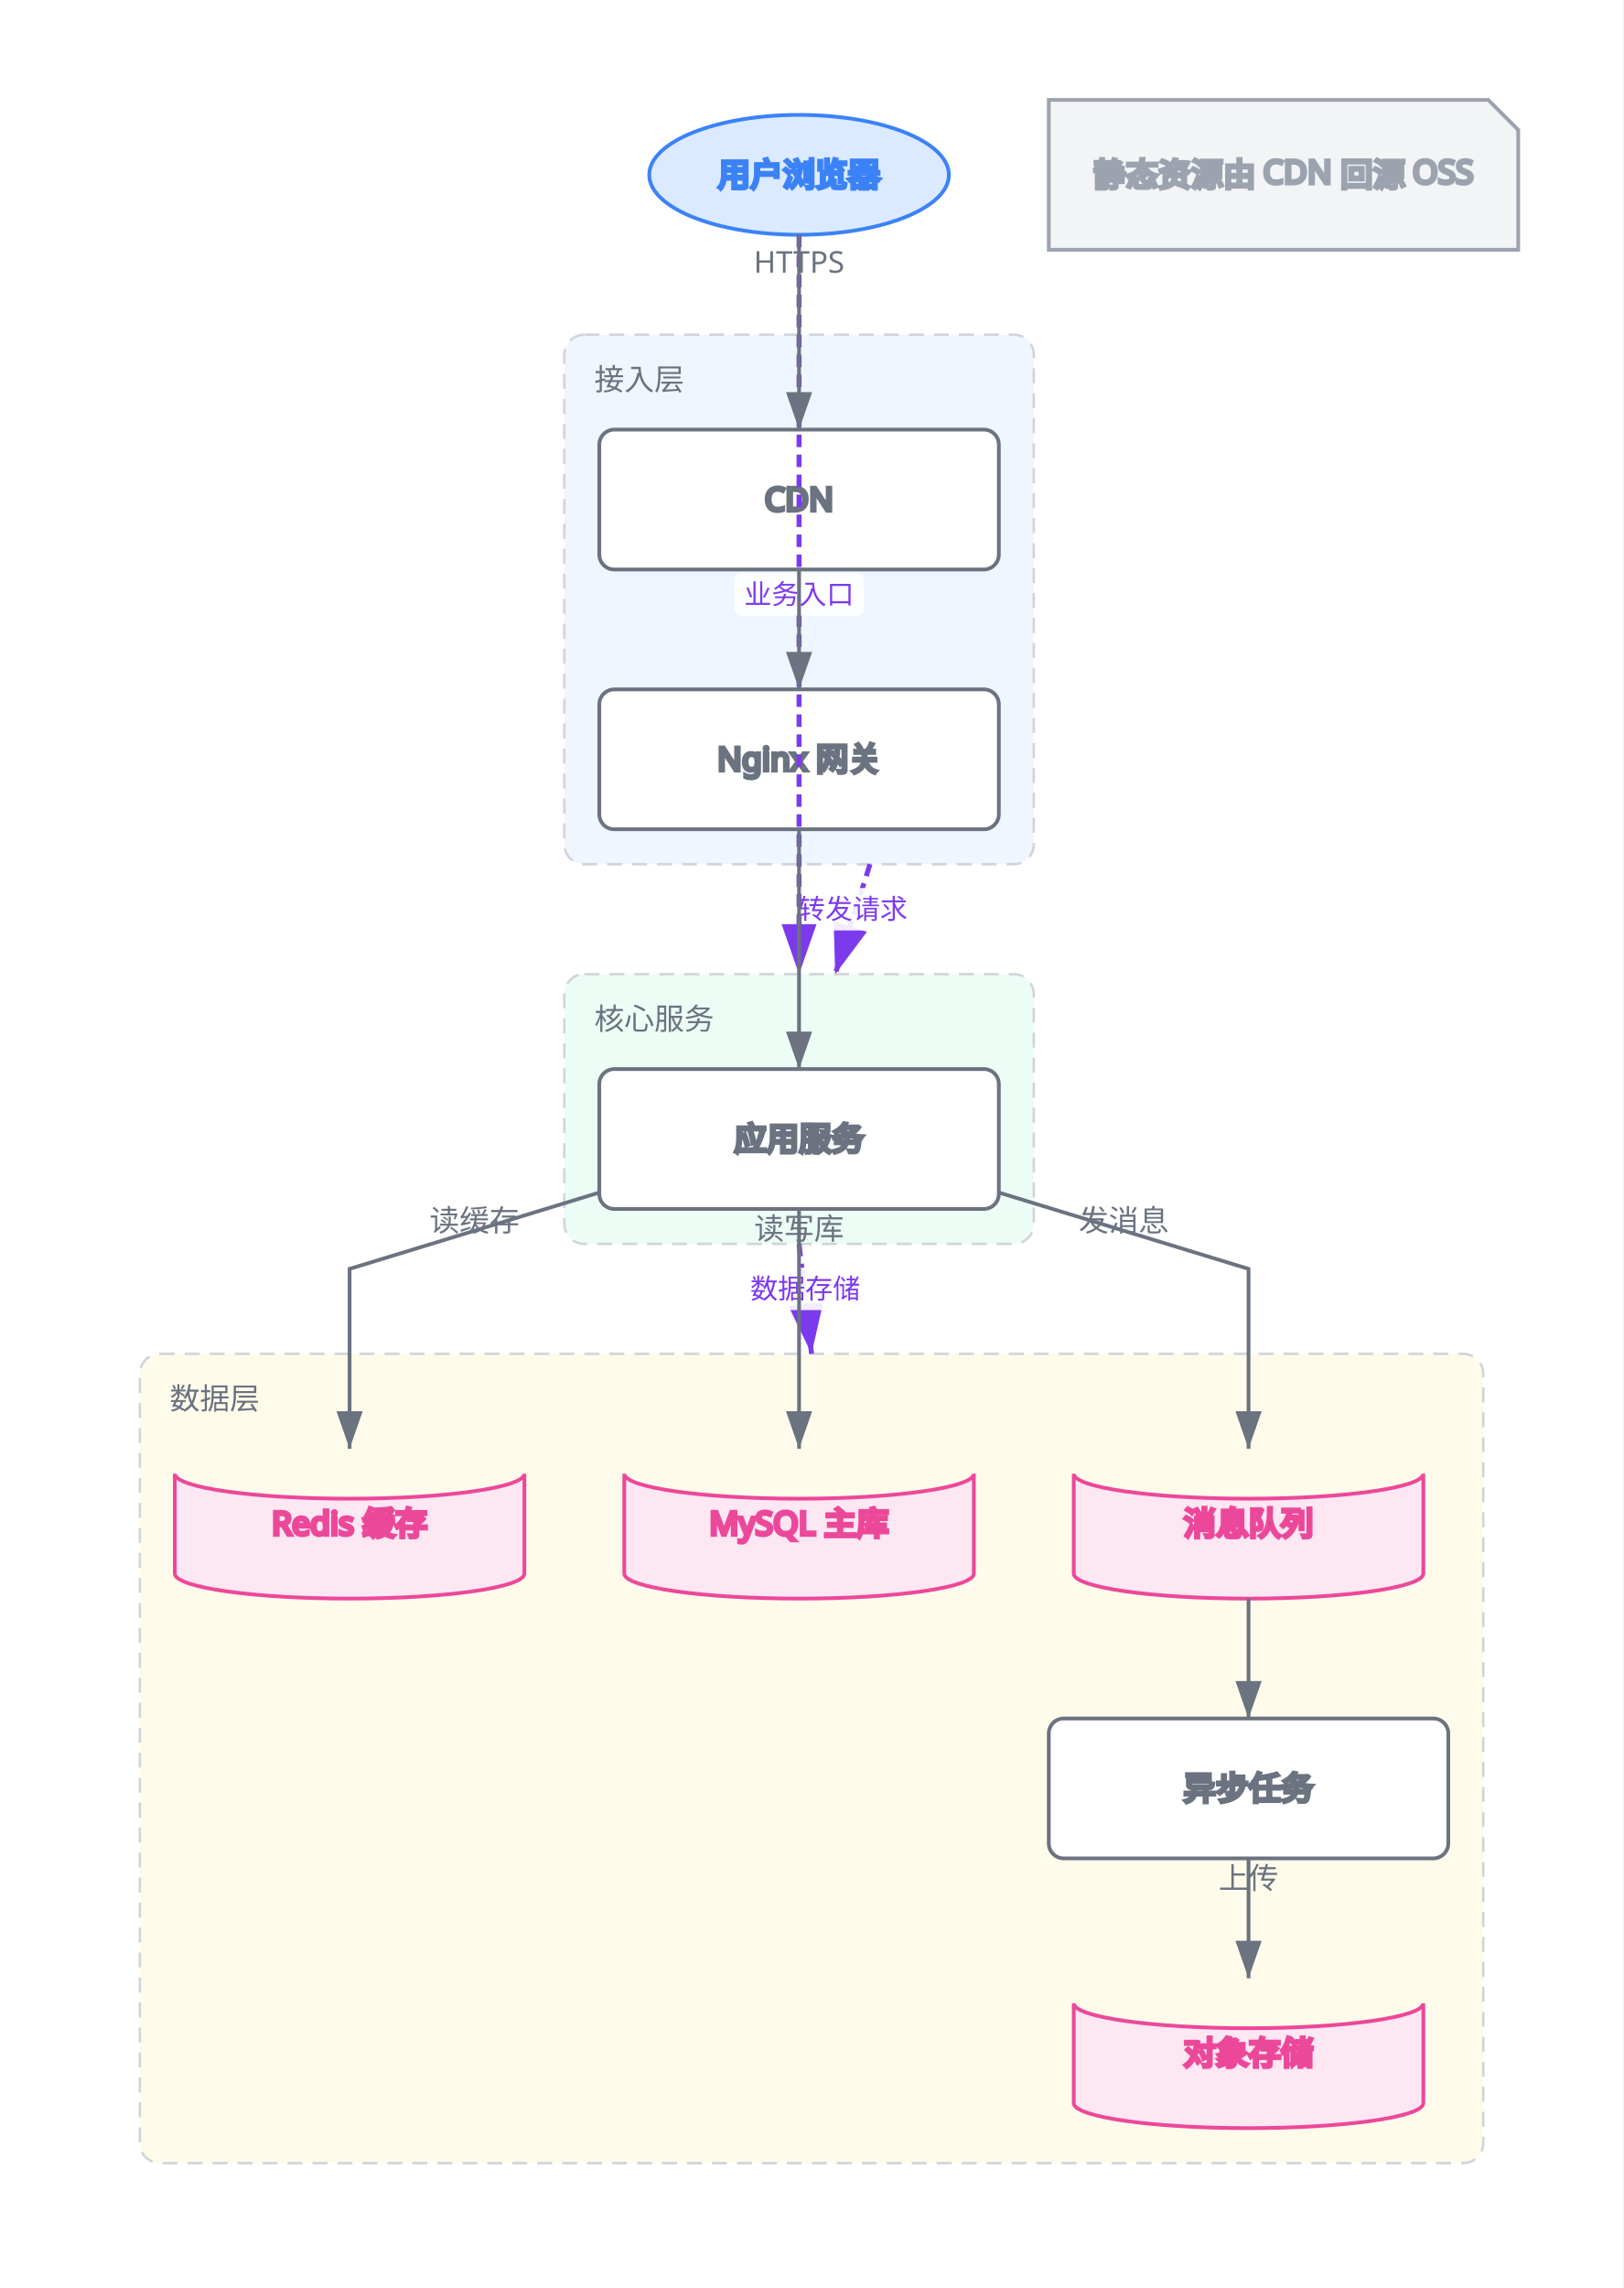
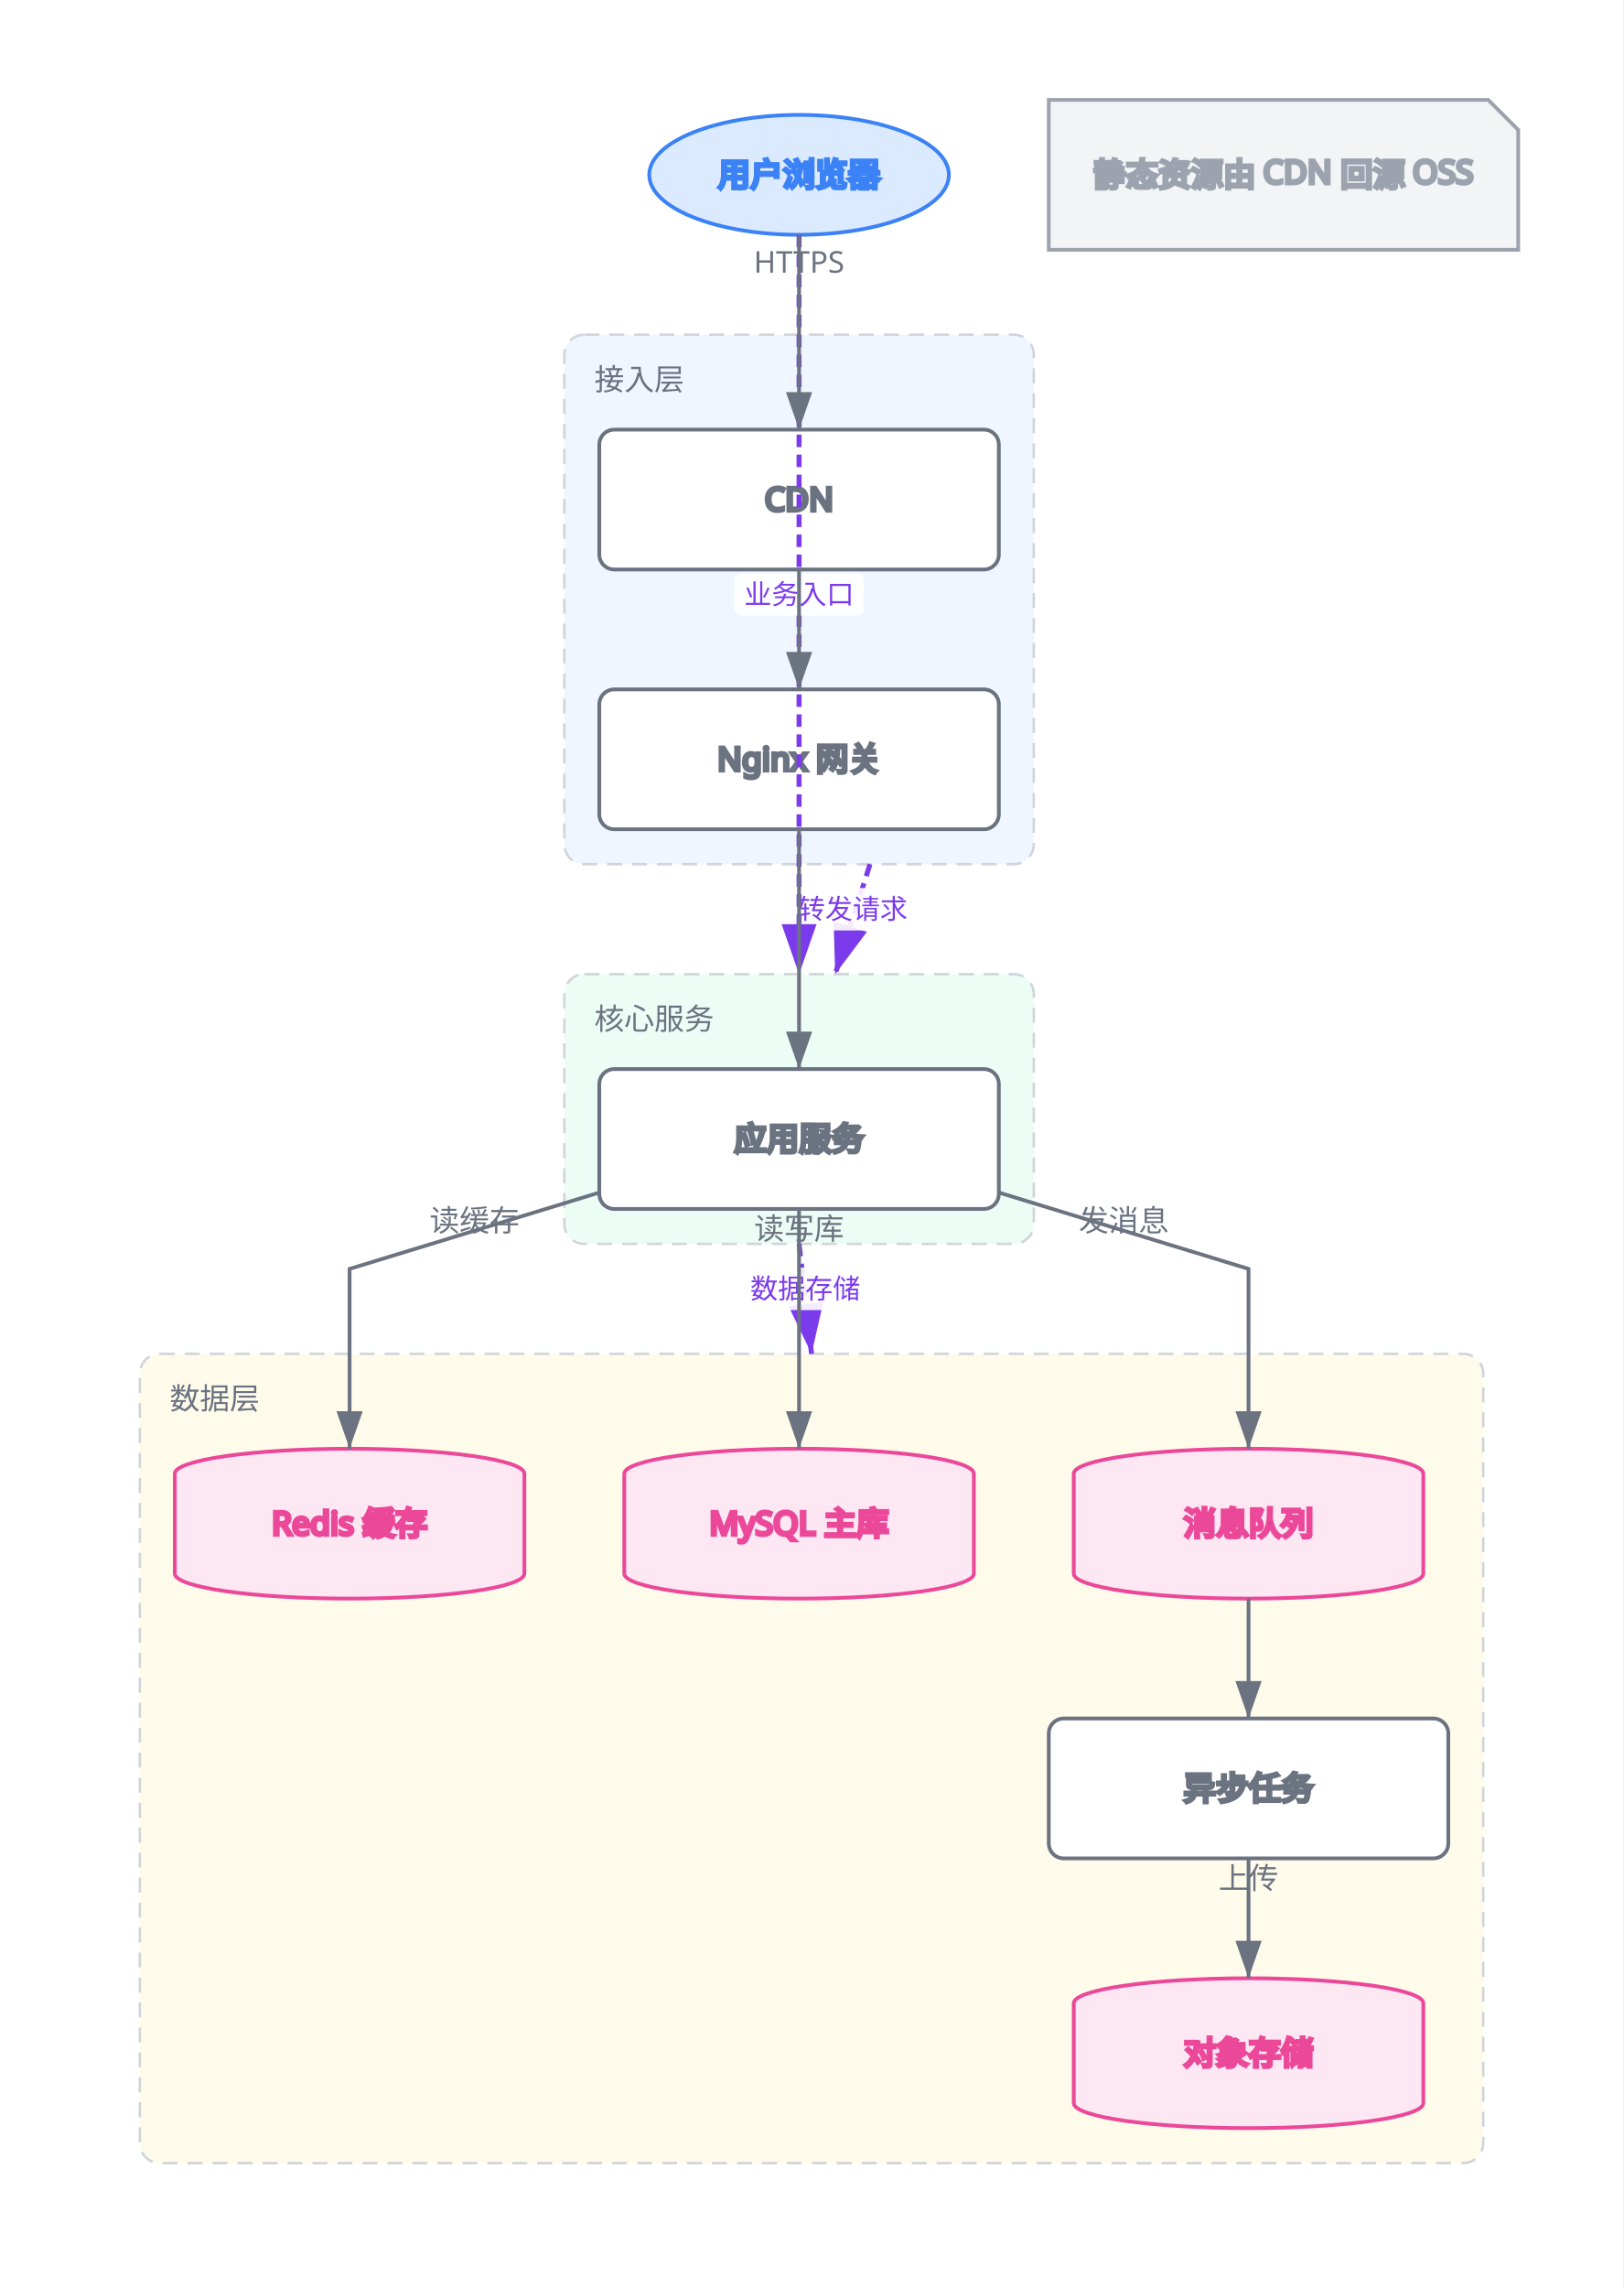
<svg xmlns="http://www.w3.org/2000/svg" width="650" height="916" viewBox="0 0 650 916">
  <defs>
    <marker id="arrowhead" markerWidth="10" markerHeight="7" refX="10" refY="3.5" orient="auto">
      <polygon points="0 0, 10 3.5, 0 7" fill="#6b7280" />
    </marker>
    <marker id="arrowhead-purple" markerWidth="10" markerHeight="7" refX="10" refY="3.5" orient="auto">
      <polygon points="0 0, 10 3.5, 0 7" fill="#7c3aed" />
    </marker>
  </defs>
  <style>.lgdl-anchors,.lgdl-edge-anchors{opacity:0;pointer-events:none;transition:opacity .12s ease}.lgdl-node:hover + .lgdl-anchors,.lgdl-class:hover + .lgdl-anchors,.lgdl-group:hover + .lgdl-anchors,.lgdl-lane:hover + .lgdl-anchors{opacity:1}.lgdl-edge:hover + .lgdl-edge-anchors,.lgdl-aggregate-edge:hover + .lgdl-edge-anchors{opacity:1}</style>
  <rect x="0" y="0" width="650" height="916" fill="#ffffff" />
  <g class="lgdl-group">
    <rect x="226" y="134" width="188" height="212" rx="8" fill="#eff6ff" stroke="#d1d5db" stroke-dasharray="6 4" />
    <text x="238" y="152" font-family="'Segoe UI', 'PingFang SC', 'Microsoft YaHei', sans-serif" font-size="12" fill="#6b7280" text-anchor="start" dominant-baseline="middle">接入层</text>
  </g>
  <g class="lgdl-anchors">
    <circle cx="414.0" cy="240.0" r="3" fill="#64748b" />
    <circle cx="414.0" cy="265.2" r="3" fill="#64748b" />
    <circle cx="414.0" cy="294.3" r="3" fill="#64748b" />
    <circle cx="414.0" cy="334.0" r="3" fill="#64748b" />
    <circle cx="381.2" cy="346.0" r="3" fill="#64748b" />
    <circle cx="348.4" cy="346.0" r="3" fill="#64748b" />
    <circle cx="320.0" cy="346.0" r="3" fill="#64748b" />
    <circle cx="291.6" cy="346.0" r="3" fill="#64748b" />
    <circle cx="258.8" cy="346.0" r="3" fill="#64748b" />
    <circle cx="226.0" cy="334.0" r="3" fill="#64748b" />
    <circle cx="226.0" cy="294.3" r="3" fill="#64748b" />
    <circle cx="226.0" cy="265.2" r="3" fill="#64748b" />
    <circle cx="226.0" cy="240.0" r="3" fill="#64748b" />
    <circle cx="226.0" cy="214.8" r="3" fill="#64748b" />
    <circle cx="226.0" cy="185.7" r="3" fill="#64748b" />
    <circle cx="226.0" cy="146.0" r="3" fill="#64748b" />
    <circle cx="258.8" cy="134.0" r="3" fill="#64748b" />
    <circle cx="291.6" cy="134.0" r="3" fill="#64748b" />
    <circle cx="320.0" cy="134.0" r="3" fill="#64748b" />
    <circle cx="348.4" cy="134.0" r="3" fill="#64748b" />
    <circle cx="381.2" cy="134.0" r="3" fill="#64748b" />
    <circle cx="414.0" cy="146.0" r="3" fill="#64748b" />
    <circle cx="414.0" cy="185.7" r="3" fill="#64748b" />
    <circle cx="414.0" cy="214.8" r="3" fill="#64748b" />
  </g>
  <g class="lgdl-group">
    <rect x="226" y="390" width="188" height="108" rx="8" fill="#ecfdf5" stroke="#d1d5db" stroke-dasharray="6 4" />
    <text x="238" y="408" font-family="'Segoe UI', 'PingFang SC', 'Microsoft YaHei', sans-serif" font-size="12" fill="#6b7280" text-anchor="start" dominant-baseline="middle">核心服务</text>
  </g>
  <g class="lgdl-anchors">
    <circle cx="414.0" cy="444.0" r="3" fill="#64748b" />
    <circle cx="414.0" cy="469.2" r="3" fill="#64748b" />
    <circle cx="410.8" cy="496.4" r="3" fill="#64748b" />
    <circle cx="374.0" cy="498.0" r="3" fill="#64748b" />
    <circle cx="351.2" cy="498.0" r="3" fill="#64748b" />
    <circle cx="334.5" cy="498.0" r="3" fill="#64748b" />
    <circle cx="320.0" cy="498.0" r="3" fill="#64748b" />
    <circle cx="305.5" cy="498.0" r="3" fill="#64748b" />
    <circle cx="288.8" cy="498.0" r="3" fill="#64748b" />
    <circle cx="266.0" cy="498.0" r="3" fill="#64748b" />
    <circle cx="229.2" cy="496.4" r="3" fill="#64748b" />
    <circle cx="226.0" cy="469.2" r="3" fill="#64748b" />
    <circle cx="226.0" cy="444.0" r="3" fill="#64748b" />
    <circle cx="226.0" cy="418.8" r="3" fill="#64748b" />
    <circle cx="229.2" cy="391.6" r="3" fill="#64748b" />
    <circle cx="266.0" cy="390.0" r="3" fill="#64748b" />
    <circle cx="288.8" cy="390.0" r="3" fill="#64748b" />
    <circle cx="305.5" cy="390.0" r="3" fill="#64748b" />
    <circle cx="320.0" cy="390.0" r="3" fill="#64748b" />
    <circle cx="334.5" cy="390.0" r="3" fill="#64748b" />
    <circle cx="351.2" cy="390.0" r="3" fill="#64748b" />
    <circle cx="374.0" cy="390.0" r="3" fill="#64748b" />
    <circle cx="410.8" cy="391.6" r="3" fill="#64748b" />
    <circle cx="414.0" cy="418.8" r="3" fill="#64748b" />
  </g>
  <g class="lgdl-group">
    <rect x="56" y="542" width="538" height="324" rx="8" fill="#fffbeb" stroke="#d1d5db" stroke-dasharray="6 4" />
    <text x="68" y="560" font-family="'Segoe UI', 'PingFang SC', 'Microsoft YaHei', sans-serif" font-size="12" fill="#6b7280" text-anchor="start" dominant-baseline="middle">数据层</text>
  </g>
  <g class="lgdl-anchors">
    <circle cx="594.0" cy="704.0" r="3" fill="#64748b" />
    <circle cx="594.0" cy="776.1" r="3" fill="#64748b" />
    <circle cx="593.9" cy="859.3" r="3" fill="#64748b" />
    <circle cx="487.0" cy="866.0" r="3" fill="#64748b" />
    <circle cx="418.5" cy="866.0" r="3" fill="#64748b" />
    <circle cx="368.4" cy="866.0" r="3" fill="#64748b" />
    <circle cx="325.0" cy="866.0" r="3" fill="#64748b" />
    <circle cx="281.6" cy="866.0" r="3" fill="#64748b" />
    <circle cx="231.5" cy="866.0" r="3" fill="#64748b" />
    <circle cx="163.0" cy="866.0" r="3" fill="#64748b" />
    <circle cx="56.1" cy="859.3" r="3" fill="#64748b" />
    <circle cx="56.0" cy="776.1" r="3" fill="#64748b" />
    <circle cx="56.0" cy="704.0" r="3" fill="#64748b" />
    <circle cx="56.0" cy="631.9" r="3" fill="#64748b" />
    <circle cx="56.1" cy="548.7" r="3" fill="#64748b" />
    <circle cx="163.0" cy="542.0" r="3" fill="#64748b" />
    <circle cx="231.5" cy="542.0" r="3" fill="#64748b" />
    <circle cx="281.6" cy="542.0" r="3" fill="#64748b" />
    <circle cx="325.0" cy="542.0" r="3" fill="#64748b" />
    <circle cx="368.4" cy="542.0" r="3" fill="#64748b" />
    <circle cx="418.5" cy="542.0" r="3" fill="#64748b" />
    <circle cx="487.0" cy="542.0" r="3" fill="#64748b" />
    <circle cx="593.9" cy="548.7" r="3" fill="#64748b" />
    <circle cx="594.0" cy="631.9" r="3" fill="#64748b" />
  </g>
  <g class="lgdl-node" fill="#dbeafe" stroke="#3b82f6" stroke-width="1.5">
    <rect x="260" y="46" width="120" height="48" rx="60" ry="60" />
    <text x="320" y="70" font-family="'Segoe UI', 'PingFang SC', 'Microsoft YaHei', sans-serif" font-size="13" fill="#1f2937" text-anchor="middle" dominant-baseline="middle">用户浏览器</text>
  </g>
  <g class="lgdl-anchors">
    <circle cx="380.0" cy="70.0" r="3" fill="#3b82f6" />
    <circle cx="369.8" cy="83.4" r="3" fill="#3b82f6" />
    <circle cx="354.2" cy="89.7" r="3" fill="#3b82f6" />
    <circle cx="342.3" cy="92.3" r="3" fill="#3b82f6" />
    <circle cx="333.5" cy="93.4" r="3" fill="#3b82f6" />
    <circle cx="326.4" cy="93.9" r="3" fill="#3b82f6" />
    <circle cx="320.0" cy="94.0" r="3" fill="#3b82f6" />
    <circle cx="313.6" cy="93.9" r="3" fill="#3b82f6" />
    <circle cx="306.5" cy="93.4" r="3" fill="#3b82f6" />
    <circle cx="297.7" cy="92.3" r="3" fill="#3b82f6" />
    <circle cx="285.8" cy="89.7" r="3" fill="#3b82f6" />
    <circle cx="270.2" cy="83.4" r="3" fill="#3b82f6" />
    <circle cx="260.0" cy="70.0" r="3" fill="#3b82f6" />
    <circle cx="270.2" cy="56.6" r="3" fill="#3b82f6" />
    <circle cx="285.8" cy="50.3" r="3" fill="#3b82f6" />
    <circle cx="297.7" cy="47.7" r="3" fill="#3b82f6" />
    <circle cx="306.5" cy="46.6" r="3" fill="#3b82f6" />
    <circle cx="313.6" cy="46.1" r="3" fill="#3b82f6" />
    <circle cx="320.0" cy="46.0" r="3" fill="#3b82f6" />
    <circle cx="326.4" cy="46.1" r="3" fill="#3b82f6" />
    <circle cx="333.5" cy="46.6" r="3" fill="#3b82f6" />
    <circle cx="342.3" cy="47.7" r="3" fill="#3b82f6" />
    <circle cx="354.2" cy="50.3" r="3" fill="#3b82f6" />
    <circle cx="369.8" cy="56.6" r="3" fill="#3b82f6" />
  </g>
  <g class="lgdl-node" fill="#ffffff" stroke="#6b7280" stroke-width="1.5">
    <rect x="240" y="172" width="160" height="56" rx="6" ry="6" />
    <text x="320" y="200" font-family="'Segoe UI', 'PingFang SC', 'Microsoft YaHei', sans-serif" font-size="13" fill="#1f2937" text-anchor="middle" dominant-baseline="middle">CDN</text>
  </g>
  <g class="lgdl-anchors">
    <circle cx="400.0" cy="200.0" r="3" fill="#6b7280" />
    <circle cx="400.0" cy="221.4" r="3" fill="#6b7280" />
    <circle cx="368.5" cy="228.0" r="3" fill="#6b7280" />
    <circle cx="348.0" cy="228.0" r="3" fill="#6b7280" />
    <circle cx="336.2" cy="228.0" r="3" fill="#6b7280" />
    <circle cx="327.5" cy="228.0" r="3" fill="#6b7280" />
    <circle cx="320.0" cy="228.0" r="3" fill="#6b7280" />
    <circle cx="312.5" cy="228.0" r="3" fill="#6b7280" />
    <circle cx="303.8" cy="228.0" r="3" fill="#6b7280" />
    <circle cx="292.0" cy="228.0" r="3" fill="#6b7280" />
    <circle cx="271.5" cy="228.0" r="3" fill="#6b7280" />
    <circle cx="240.0" cy="221.4" r="3" fill="#6b7280" />
    <circle cx="240.0" cy="200.0" r="3" fill="#6b7280" />
    <circle cx="240.0" cy="178.6" r="3" fill="#6b7280" />
    <circle cx="271.5" cy="172.0" r="3" fill="#6b7280" />
    <circle cx="292.0" cy="172.0" r="3" fill="#6b7280" />
    <circle cx="303.8" cy="172.0" r="3" fill="#6b7280" />
    <circle cx="312.5" cy="172.0" r="3" fill="#6b7280" />
    <circle cx="320.0" cy="172.0" r="3" fill="#6b7280" />
    <circle cx="327.5" cy="172.0" r="3" fill="#6b7280" />
    <circle cx="336.2" cy="172.0" r="3" fill="#6b7280" />
    <circle cx="348.0" cy="172.0" r="3" fill="#6b7280" />
    <circle cx="368.5" cy="172.0" r="3" fill="#6b7280" />
    <circle cx="400.0" cy="178.6" r="3" fill="#6b7280" />
  </g>
  <g class="lgdl-node" fill="#ffffff" stroke="#6b7280" stroke-width="1.5">
    <rect x="240" y="276" width="160" height="56" rx="6" ry="6" />
    <text x="320" y="304" font-family="'Segoe UI', 'PingFang SC', 'Microsoft YaHei', sans-serif" font-size="13" fill="#1f2937" text-anchor="middle" dominant-baseline="middle">Nginx 网关</text>
  </g>
  <g class="lgdl-anchors">
    <circle cx="400.0" cy="304.0" r="3" fill="#6b7280" />
    <circle cx="400.0" cy="325.4" r="3" fill="#6b7280" />
    <circle cx="368.5" cy="332.0" r="3" fill="#6b7280" />
    <circle cx="348.0" cy="332.0" r="3" fill="#6b7280" />
    <circle cx="336.2" cy="332.0" r="3" fill="#6b7280" />
    <circle cx="327.5" cy="332.0" r="3" fill="#6b7280" />
    <circle cx="320.0" cy="332.0" r="3" fill="#6b7280" />
    <circle cx="312.5" cy="332.0" r="3" fill="#6b7280" />
    <circle cx="303.8" cy="332.0" r="3" fill="#6b7280" />
    <circle cx="292.0" cy="332.0" r="3" fill="#6b7280" />
    <circle cx="271.5" cy="332.0" r="3" fill="#6b7280" />
    <circle cx="240.0" cy="325.4" r="3" fill="#6b7280" />
    <circle cx="240.0" cy="304.0" r="3" fill="#6b7280" />
    <circle cx="240.0" cy="282.6" r="3" fill="#6b7280" />
    <circle cx="271.5" cy="276.0" r="3" fill="#6b7280" />
    <circle cx="292.0" cy="276.0" r="3" fill="#6b7280" />
    <circle cx="303.8" cy="276.0" r="3" fill="#6b7280" />
    <circle cx="312.5" cy="276.0" r="3" fill="#6b7280" />
    <circle cx="320.0" cy="276.0" r="3" fill="#6b7280" />
    <circle cx="327.5" cy="276.0" r="3" fill="#6b7280" />
    <circle cx="336.2" cy="276.0" r="3" fill="#6b7280" />
    <circle cx="348.0" cy="276.0" r="3" fill="#6b7280" />
    <circle cx="368.5" cy="276.0" r="3" fill="#6b7280" />
    <circle cx="400.0" cy="282.6" r="3" fill="#6b7280" />
  </g>
  <g class="lgdl-node" fill="#ffffff" stroke="#6b7280" stroke-width="1.5">
    <rect x="240" y="428" width="160" height="56" rx="6" ry="6" />
    <text x="320" y="456" font-family="'Segoe UI', 'PingFang SC', 'Microsoft YaHei', sans-serif" font-size="13" fill="#1f2937" text-anchor="middle" dominant-baseline="middle">应用服务</text>
  </g>
  <g class="lgdl-anchors">
    <circle cx="400.0" cy="456.0" r="3" fill="#6b7280" />
    <circle cx="400.0" cy="477.4" r="3" fill="#6b7280" />
    <circle cx="368.5" cy="484.0" r="3" fill="#6b7280" />
    <circle cx="348.0" cy="484.0" r="3" fill="#6b7280" />
    <circle cx="336.2" cy="484.0" r="3" fill="#6b7280" />
    <circle cx="327.5" cy="484.0" r="3" fill="#6b7280" />
    <circle cx="320.0" cy="484.0" r="3" fill="#6b7280" />
    <circle cx="312.5" cy="484.0" r="3" fill="#6b7280" />
    <circle cx="303.8" cy="484.0" r="3" fill="#6b7280" />
    <circle cx="292.0" cy="484.0" r="3" fill="#6b7280" />
    <circle cx="271.5" cy="484.0" r="3" fill="#6b7280" />
    <circle cx="240.0" cy="477.4" r="3" fill="#6b7280" />
    <circle cx="240.0" cy="456.0" r="3" fill="#6b7280" />
    <circle cx="240.0" cy="434.6" r="3" fill="#6b7280" />
    <circle cx="271.5" cy="428.0" r="3" fill="#6b7280" />
    <circle cx="292.0" cy="428.0" r="3" fill="#6b7280" />
    <circle cx="303.8" cy="428.0" r="3" fill="#6b7280" />
    <circle cx="312.5" cy="428.0" r="3" fill="#6b7280" />
    <circle cx="320.0" cy="428.0" r="3" fill="#6b7280" />
    <circle cx="327.5" cy="428.0" r="3" fill="#6b7280" />
    <circle cx="336.2" cy="428.0" r="3" fill="#6b7280" />
    <circle cx="348.0" cy="428.0" r="3" fill="#6b7280" />
    <circle cx="368.5" cy="428.0" r="3" fill="#6b7280" />
    <circle cx="400.0" cy="434.6" r="3" fill="#6b7280" />
  </g>
  <g class="lgdl-node" fill="#fce7f3" stroke="#ec4899" stroke-width="1.5">
-     <path d="M 70,590 L 70,630 A 70,10 0 0 0 210,630 L 210,590 A 70,10 0 0 1 70,590 Z" />
+     <path d="M 70,590 L 70,630 A 70,10 0 0 0 210,630 L 210,590 A 70,10 0 0 0 70,590 Z" />
    <text x="140" y="610" font-family="'Segoe UI', 'PingFang SC', 'Microsoft YaHei', sans-serif" font-size="13" fill="#1f2937" text-anchor="middle" dominant-baseline="middle">Redis 缓存</text>
  </g>
  <g class="lgdl-anchors">
    <circle cx="210.0" cy="610.0" r="3" fill="#ec4899" />
    <circle cx="210.0" cy="628.8" r="3" fill="#ec4899" />
    <circle cx="187.4" cy="637.4" r="3" fill="#ec4899" />
    <circle cx="169.1" cy="639.1" r="3" fill="#ec4899" />
    <circle cx="157.1" cy="639.7" r="3" fill="#ec4899" />
    <circle cx="148.0" cy="639.9" r="3" fill="#ec4899" />
    <circle cx="140.0" cy="640.0" r="3" fill="#ec4899" />
    <circle cx="132.0" cy="639.9" r="3" fill="#ec4899" />
    <circle cx="122.9" cy="639.7" r="3" fill="#ec4899" />
    <circle cx="110.9" cy="639.1" r="3" fill="#ec4899" />
    <circle cx="92.6" cy="637.4" r="3" fill="#ec4899" />
    <circle cx="70.0" cy="628.8" r="3" fill="#ec4899" />
    <circle cx="70.0" cy="610.0" r="3" fill="#ec4899" />
    <circle cx="70.0" cy="591.2" r="3" fill="#ec4899" />
    <circle cx="92.6" cy="582.6" r="3" fill="#ec4899" />
    <circle cx="110.9" cy="580.9" r="3" fill="#ec4899" />
    <circle cx="122.9" cy="580.3" r="3" fill="#ec4899" />
    <circle cx="132.0" cy="580.1" r="3" fill="#ec4899" />
    <circle cx="140.0" cy="580.0" r="3" fill="#ec4899" />
    <circle cx="148.0" cy="580.1" r="3" fill="#ec4899" />
    <circle cx="157.1" cy="580.3" r="3" fill="#ec4899" />
    <circle cx="169.1" cy="580.9" r="3" fill="#ec4899" />
    <circle cx="187.4" cy="582.6" r="3" fill="#ec4899" />
    <circle cx="210.0" cy="591.2" r="3" fill="#ec4899" />
  </g>
  <g class="lgdl-node" fill="#fce7f3" stroke="#ec4899" stroke-width="1.5">
-     <path d="M 250,590 L 250,630 A 70,10 0 0 0 390,630 L 390,590 A 70,10 0 0 1 250,590 Z" />
+     <path d="M 250,590 L 250,630 A 70,10 0 0 0 390,630 L 390,590 A 70,10 0 0 0 250,590 Z" />
    <text x="320" y="610" font-family="'Segoe UI', 'PingFang SC', 'Microsoft YaHei', sans-serif" font-size="13" fill="#1f2937" text-anchor="middle" dominant-baseline="middle">MySQL 主库</text>
  </g>
  <g class="lgdl-anchors">
    <circle cx="390.0" cy="610.0" r="3" fill="#ec4899" />
    <circle cx="390.0" cy="628.8" r="3" fill="#ec4899" />
    <circle cx="367.4" cy="637.4" r="3" fill="#ec4899" />
    <circle cx="349.1" cy="639.1" r="3" fill="#ec4899" />
    <circle cx="337.1" cy="639.7" r="3" fill="#ec4899" />
    <circle cx="328.0" cy="639.9" r="3" fill="#ec4899" />
    <circle cx="320.0" cy="640.0" r="3" fill="#ec4899" />
    <circle cx="312.0" cy="639.9" r="3" fill="#ec4899" />
    <circle cx="302.9" cy="639.7" r="3" fill="#ec4899" />
    <circle cx="290.9" cy="639.1" r="3" fill="#ec4899" />
    <circle cx="272.6" cy="637.4" r="3" fill="#ec4899" />
    <circle cx="250.0" cy="628.8" r="3" fill="#ec4899" />
    <circle cx="250.0" cy="610.0" r="3" fill="#ec4899" />
    <circle cx="250.0" cy="591.2" r="3" fill="#ec4899" />
    <circle cx="272.6" cy="582.6" r="3" fill="#ec4899" />
    <circle cx="290.9" cy="580.9" r="3" fill="#ec4899" />
    <circle cx="302.9" cy="580.3" r="3" fill="#ec4899" />
    <circle cx="312.0" cy="580.1" r="3" fill="#ec4899" />
    <circle cx="320.0" cy="580.0" r="3" fill="#ec4899" />
    <circle cx="328.0" cy="580.1" r="3" fill="#ec4899" />
    <circle cx="337.1" cy="580.3" r="3" fill="#ec4899" />
    <circle cx="349.1" cy="580.9" r="3" fill="#ec4899" />
    <circle cx="367.4" cy="582.6" r="3" fill="#ec4899" />
    <circle cx="390.0" cy="591.2" r="3" fill="#ec4899" />
  </g>
  <g class="lgdl-node" fill="#fce7f3" stroke="#ec4899" stroke-width="1.5">
-     <path d="M 430,590 L 430,630 A 70,10 0 0 0 570,630 L 570,590 A 70,10 0 0 1 430,590 Z" />
+     <path d="M 430,590 L 430,630 A 70,10 0 0 0 570,630 L 570,590 A 70,10 0 0 0 430,590 Z" />
    <text x="500" y="610" font-family="'Segoe UI', 'PingFang SC', 'Microsoft YaHei', sans-serif" font-size="13" fill="#1f2937" text-anchor="middle" dominant-baseline="middle">消息队列</text>
  </g>
  <g class="lgdl-anchors">
    <circle cx="570.0" cy="610.0" r="3" fill="#ec4899" />
    <circle cx="570.0" cy="628.8" r="3" fill="#ec4899" />
    <circle cx="547.4" cy="637.4" r="3" fill="#ec4899" />
    <circle cx="529.1" cy="639.1" r="3" fill="#ec4899" />
    <circle cx="517.1" cy="639.7" r="3" fill="#ec4899" />
    <circle cx="508.0" cy="639.9" r="3" fill="#ec4899" />
    <circle cx="500.0" cy="640.0" r="3" fill="#ec4899" />
    <circle cx="492.0" cy="639.9" r="3" fill="#ec4899" />
    <circle cx="482.9" cy="639.7" r="3" fill="#ec4899" />
    <circle cx="470.9" cy="639.1" r="3" fill="#ec4899" />
    <circle cx="452.6" cy="637.4" r="3" fill="#ec4899" />
    <circle cx="430.0" cy="628.8" r="3" fill="#ec4899" />
    <circle cx="430.0" cy="610.0" r="3" fill="#ec4899" />
    <circle cx="430.0" cy="591.2" r="3" fill="#ec4899" />
    <circle cx="452.6" cy="582.6" r="3" fill="#ec4899" />
    <circle cx="470.9" cy="580.9" r="3" fill="#ec4899" />
    <circle cx="482.9" cy="580.3" r="3" fill="#ec4899" />
    <circle cx="492.0" cy="580.1" r="3" fill="#ec4899" />
    <circle cx="500.0" cy="580.0" r="3" fill="#ec4899" />
    <circle cx="508.0" cy="580.1" r="3" fill="#ec4899" />
    <circle cx="517.1" cy="580.3" r="3" fill="#ec4899" />
    <circle cx="529.1" cy="580.9" r="3" fill="#ec4899" />
    <circle cx="547.4" cy="582.6" r="3" fill="#ec4899" />
    <circle cx="570.0" cy="591.2" r="3" fill="#ec4899" />
  </g>
  <g class="lgdl-node" fill="#ffffff" stroke="#6b7280" stroke-width="1.5">
    <rect x="420" y="688" width="160" height="56" rx="6" ry="6" />
    <text x="500" y="716" font-family="'Segoe UI', 'PingFang SC', 'Microsoft YaHei', sans-serif" font-size="13" fill="#1f2937" text-anchor="middle" dominant-baseline="middle">异步任务</text>
  </g>
  <g class="lgdl-anchors">
    <circle cx="580.0" cy="716.0" r="3" fill="#6b7280" />
    <circle cx="580.0" cy="737.4" r="3" fill="#6b7280" />
    <circle cx="548.5" cy="744.0" r="3" fill="#6b7280" />
    <circle cx="528.0" cy="744.0" r="3" fill="#6b7280" />
    <circle cx="516.2" cy="744.0" r="3" fill="#6b7280" />
    <circle cx="507.5" cy="744.0" r="3" fill="#6b7280" />
    <circle cx="500.0" cy="744.0" r="3" fill="#6b7280" />
    <circle cx="492.5" cy="744.0" r="3" fill="#6b7280" />
    <circle cx="483.8" cy="744.0" r="3" fill="#6b7280" />
    <circle cx="472.0" cy="744.0" r="3" fill="#6b7280" />
    <circle cx="451.5" cy="744.0" r="3" fill="#6b7280" />
    <circle cx="420.0" cy="737.4" r="3" fill="#6b7280" />
    <circle cx="420.0" cy="716.0" r="3" fill="#6b7280" />
    <circle cx="420.0" cy="694.6" r="3" fill="#6b7280" />
    <circle cx="451.5" cy="688.0" r="3" fill="#6b7280" />
    <circle cx="472.0" cy="688.0" r="3" fill="#6b7280" />
    <circle cx="483.8" cy="688.0" r="3" fill="#6b7280" />
    <circle cx="492.5" cy="688.0" r="3" fill="#6b7280" />
    <circle cx="500.0" cy="688.0" r="3" fill="#6b7280" />
    <circle cx="507.5" cy="688.0" r="3" fill="#6b7280" />
    <circle cx="516.2" cy="688.0" r="3" fill="#6b7280" />
    <circle cx="528.0" cy="688.0" r="3" fill="#6b7280" />
    <circle cx="548.5" cy="688.0" r="3" fill="#6b7280" />
    <circle cx="580.0" cy="694.6" r="3" fill="#6b7280" />
  </g>
  <g class="lgdl-node" fill="#fce7f3" stroke="#ec4899" stroke-width="1.5">
-     <path d="M 430,802 L 430,842 A 70,10 0 0 0 570,842 L 570,802 A 70,10 0 0 1 430,802 Z" />
+     <path d="M 430,802 L 430,842 A 70,10 0 0 0 570,842 L 570,802 A 70,10 0 0 0 430,802 Z" />
    <text x="500" y="822" font-family="'Segoe UI', 'PingFang SC', 'Microsoft YaHei', sans-serif" font-size="13" fill="#1f2937" text-anchor="middle" dominant-baseline="middle">对象存储</text>
  </g>
  <g class="lgdl-anchors">
    <circle cx="570.0" cy="822.0" r="3" fill="#ec4899" />
    <circle cx="570.0" cy="840.8" r="3" fill="#ec4899" />
    <circle cx="547.4" cy="849.4" r="3" fill="#ec4899" />
    <circle cx="529.1" cy="851.1" r="3" fill="#ec4899" />
    <circle cx="517.1" cy="851.7" r="3" fill="#ec4899" />
    <circle cx="508.0" cy="851.9" r="3" fill="#ec4899" />
    <circle cx="500.0" cy="852.0" r="3" fill="#ec4899" />
    <circle cx="492.0" cy="851.9" r="3" fill="#ec4899" />
    <circle cx="482.9" cy="851.7" r="3" fill="#ec4899" />
    <circle cx="470.9" cy="851.1" r="3" fill="#ec4899" />
    <circle cx="452.6" cy="849.4" r="3" fill="#ec4899" />
    <circle cx="430.0" cy="840.8" r="3" fill="#ec4899" />
    <circle cx="430.0" cy="822.0" r="3" fill="#ec4899" />
    <circle cx="430.0" cy="803.2" r="3" fill="#ec4899" />
    <circle cx="452.6" cy="794.6" r="3" fill="#ec4899" />
    <circle cx="470.9" cy="792.9" r="3" fill="#ec4899" />
    <circle cx="482.9" cy="792.3" r="3" fill="#ec4899" />
    <circle cx="492.0" cy="792.1" r="3" fill="#ec4899" />
    <circle cx="500.0" cy="792.0" r="3" fill="#ec4899" />
    <circle cx="508.0" cy="792.1" r="3" fill="#ec4899" />
    <circle cx="517.1" cy="792.3" r="3" fill="#ec4899" />
    <circle cx="529.1" cy="792.9" r="3" fill="#ec4899" />
    <circle cx="547.4" cy="794.6" r="3" fill="#ec4899" />
    <circle cx="570.0" cy="803.2" r="3" fill="#ec4899" />
  </g>
  <g class="lgdl-node" fill="#f3f4f6" stroke="#9ca3af" stroke-width="1.5">
    <path d="M 420,40 L 596,40 L 608,52 L 608,100 L 420,100 Z" />
    <text x="514" y="70" font-family="'Segoe UI', 'PingFang SC', 'Microsoft YaHei', sans-serif" font-size="13" fill="#1f2937" text-anchor="middle" dominant-baseline="middle">静态资源由 CDN 回源 OSS</text>
  </g>
  <g class="lgdl-anchors">
    <circle cx="608.0" cy="70.0" r="3" fill="#9ca3af" />
    <circle cx="607.9" cy="95.2" r="3" fill="#9ca3af" />
    <circle cx="566.0" cy="100.0" r="3" fill="#9ca3af" />
    <circle cx="544.0" cy="100.0" r="3" fill="#9ca3af" />
    <circle cx="531.3" cy="100.0" r="3" fill="#9ca3af" />
    <circle cx="522.0" cy="100.0" r="3" fill="#9ca3af" />
    <circle cx="514.0" cy="100.0" r="3" fill="#9ca3af" />
    <circle cx="506.0" cy="100.0" r="3" fill="#9ca3af" />
    <circle cx="496.7" cy="100.0" r="3" fill="#9ca3af" />
    <circle cx="484.0" cy="100.0" r="3" fill="#9ca3af" />
    <circle cx="462.0" cy="100.0" r="3" fill="#9ca3af" />
    <circle cx="420.1" cy="95.2" r="3" fill="#9ca3af" />
    <circle cx="420.0" cy="70.0" r="3" fill="#9ca3af" />
    <circle cx="420.1" cy="44.8" r="3" fill="#9ca3af" />
    <circle cx="462.0" cy="40.0" r="3" fill="#9ca3af" />
    <circle cx="484.0" cy="40.0" r="3" fill="#9ca3af" />
    <circle cx="496.7" cy="40.0" r="3" fill="#9ca3af" />
    <circle cx="506.0" cy="40.0" r="3" fill="#9ca3af" />
    <circle cx="514.0" cy="40.0" r="3" fill="#9ca3af" />
    <circle cx="522.0" cy="40.0" r="3" fill="#9ca3af" />
    <circle cx="531.3" cy="40.0" r="3" fill="#9ca3af" />
    <circle cx="544.0" cy="40.0" r="3" fill="#9ca3af" />
    <circle cx="566.0" cy="40.0" r="3" fill="#9ca3af" />
    <circle cx="607.9" cy="44.8" r="3" fill="#9ca3af" />
  </g>
  <g class="lgdl-aggregate-edge">
    <line x1="348.403" y1="346" x2="334.469" y2="390" stroke="#7c3aed" stroke-width="2" stroke-dasharray="5 3" marker-end="url(#arrowhead-purple)" />
    <rect x="315.4" y="355.5" width="52" height="17" rx="3" fill="#ffffff" opacity="0.9" />
    <text x="341.436" y="364" font-family="'Segoe UI', 'PingFang SC', 'Microsoft YaHei', sans-serif" font-size="11" fill="#7c3aed" text-anchor="middle" dominant-baseline="middle">转发请求</text>
  </g>
  <g class="lgdl-edge-anchors">
    <circle cx="348.4" cy="346.0" r="3.5" fill="#7c3aed" />
    <circle cx="334.5" cy="390.0" r="3.5" fill="#7c3aed" />
  </g>
  <g class="lgdl-aggregate-edge">
    <line x1="320" y1="498" x2="325" y2="542" stroke="#7c3aed" stroke-width="2" stroke-dasharray="5 3" marker-end="url(#arrowhead-purple)" />
    <rect x="296.5" y="507.5" width="52" height="17" rx="3" fill="#ffffff" opacity="0.9" />
    <text x="322.5" y="516" font-family="'Segoe UI', 'PingFang SC', 'Microsoft YaHei', sans-serif" font-size="11" fill="#7c3aed" text-anchor="middle" dominant-baseline="middle">数据存储</text>
  </g>
  <g class="lgdl-edge-anchors">
    <circle cx="320.0" cy="498.0" r="3.5" fill="#7c3aed" />
    <circle cx="325.0" cy="542.0" r="3.5" fill="#7c3aed" />
  </g>
  <g class="lgdl-aggregate-edge">
    <line x1="320" y1="94" x2="320" y2="390" stroke="#7c3aed" stroke-width="2" stroke-dasharray="5 3" marker-end="url(#arrowhead-purple)" />
    <rect x="294.0" y="229.5" width="52" height="17" rx="3" fill="#ffffff" opacity="0.9" />
    <text x="320" y="238" font-family="'Segoe UI', 'PingFang SC', 'Microsoft YaHei', sans-serif" font-size="11" fill="#7c3aed" text-anchor="middle" dominant-baseline="middle">业务入口</text>
  </g>
  <g class="lgdl-edge-anchors">
    <circle cx="320.0" cy="94.0" r="3.5" fill="#7c3aed" />
    <circle cx="320.0" cy="390.0" r="3.5" fill="#7c3aed" />
  </g>
  <g class="lgdl-edge">
    <path d="M 320,94 L 320,124 L 320,148 L 320,172" fill="none" stroke="#6b7280" stroke-width="1.5" marker-end="url(#arrowhead)" />
    <text x="320" y="105" font-family="'Segoe UI', 'PingFang SC', 'Microsoft YaHei', sans-serif" font-size="12" fill="#6b7280" text-anchor="middle" dominant-baseline="middle">HTTPS</text>
  </g>
  <g class="lgdl-edge-anchors">
    <circle cx="320.0" cy="94.0" r="3.5" fill="#6b7280" />
    <circle cx="320.0" cy="172.0" r="3.5" fill="#6b7280" />
  </g>
  <g class="lgdl-edge">
    <path d="M 320,228 L 320,252 L 320,276" fill="none" stroke="#6b7280" stroke-width="1.5" marker-end="url(#arrowhead)" />
  </g>
  <g class="lgdl-edge-anchors">
    <circle cx="320.0" cy="228.0" r="3.5" fill="#6b7280" />
    <circle cx="320.0" cy="276.0" r="3.5" fill="#6b7280" />
  </g>
  <g class="lgdl-edge">
    <path d="M 320,332 L 320,356 L 320,380 L 320,404 L 320,428" fill="none" stroke="#6b7280" stroke-width="1.5" marker-end="url(#arrowhead)" />
  </g>
  <g class="lgdl-edge-anchors">
    <circle cx="320.0" cy="332.0" r="3.5" fill="#6b7280" />
    <circle cx="320.0" cy="428.0" r="3.5" fill="#6b7280" />
  </g>
  <g class="lgdl-edge">
    <path d="M 240,477.436 L 140,508 L 140,532 L 140,556 L 140,580" fill="none" stroke="#6b7280" stroke-width="1.5" marker-end="url(#arrowhead)" />
    <text x="190" y="488.718" font-family="'Segoe UI', 'PingFang SC', 'Microsoft YaHei', sans-serif" font-size="12" fill="#6b7280" text-anchor="middle" dominant-baseline="middle">读缓存</text>
  </g>
  <g class="lgdl-edge-anchors">
    <circle cx="240.0" cy="477.4" r="3.5" fill="#6b7280" />
    <circle cx="140.0" cy="580.0" r="3.5" fill="#6b7280" />
  </g>
  <g class="lgdl-edge">
    <path d="M 320,484 L 320,508 L 320,532 L 320,556 L 320,580" fill="none" stroke="#6b7280" stroke-width="1.5" marker-end="url(#arrowhead)" />
    <text x="320" y="492" font-family="'Segoe UI', 'PingFang SC', 'Microsoft YaHei', sans-serif" font-size="12" fill="#6b7280" text-anchor="middle" dominant-baseline="middle">读写库</text>
  </g>
  <g class="lgdl-edge-anchors">
    <circle cx="320.0" cy="484.0" r="3.5" fill="#6b7280" />
    <circle cx="320.0" cy="580.0" r="3.5" fill="#6b7280" />
  </g>
  <g class="lgdl-edge">
    <path d="M 400,477.436 L 500,508 L 500,532 L 500,556 L 500,580" fill="none" stroke="#6b7280" stroke-width="1.5" marker-end="url(#arrowhead)" />
    <text x="450" y="488.718" font-family="'Segoe UI', 'PingFang SC', 'Microsoft YaHei', sans-serif" font-size="12" fill="#6b7280" text-anchor="middle" dominant-baseline="middle">发消息</text>
  </g>
  <g class="lgdl-edge-anchors">
    <circle cx="400.0" cy="477.4" r="3.5" fill="#6b7280" />
    <circle cx="500.0" cy="580.0" r="3.5" fill="#6b7280" />
  </g>
  <g class="lgdl-edge">
    <path d="M 500,640 L 500,664 L 500,688" fill="none" stroke="#6b7280" stroke-width="1.5" marker-end="url(#arrowhead)" />
  </g>
  <g class="lgdl-edge-anchors">
    <circle cx="500.0" cy="640.0" r="3.5" fill="#6b7280" />
    <circle cx="500.0" cy="688.0" r="3.5" fill="#6b7280" />
  </g>
  <g class="lgdl-edge">
    <path d="M 500,744 L 500,768 L 500,792" fill="none" stroke="#6b7280" stroke-width="1.5" marker-end="url(#arrowhead)" />
    <text x="500" y="752" font-family="'Segoe UI', 'PingFang SC', 'Microsoft YaHei', sans-serif" font-size="12" fill="#6b7280" text-anchor="middle" dominant-baseline="middle">上传</text>
  </g>
  <g class="lgdl-edge-anchors">
    <circle cx="500.0" cy="744.0" r="3.5" fill="#6b7280" />
    <circle cx="500.0" cy="792.0" r="3.5" fill="#6b7280" />
  </g>
</svg>
